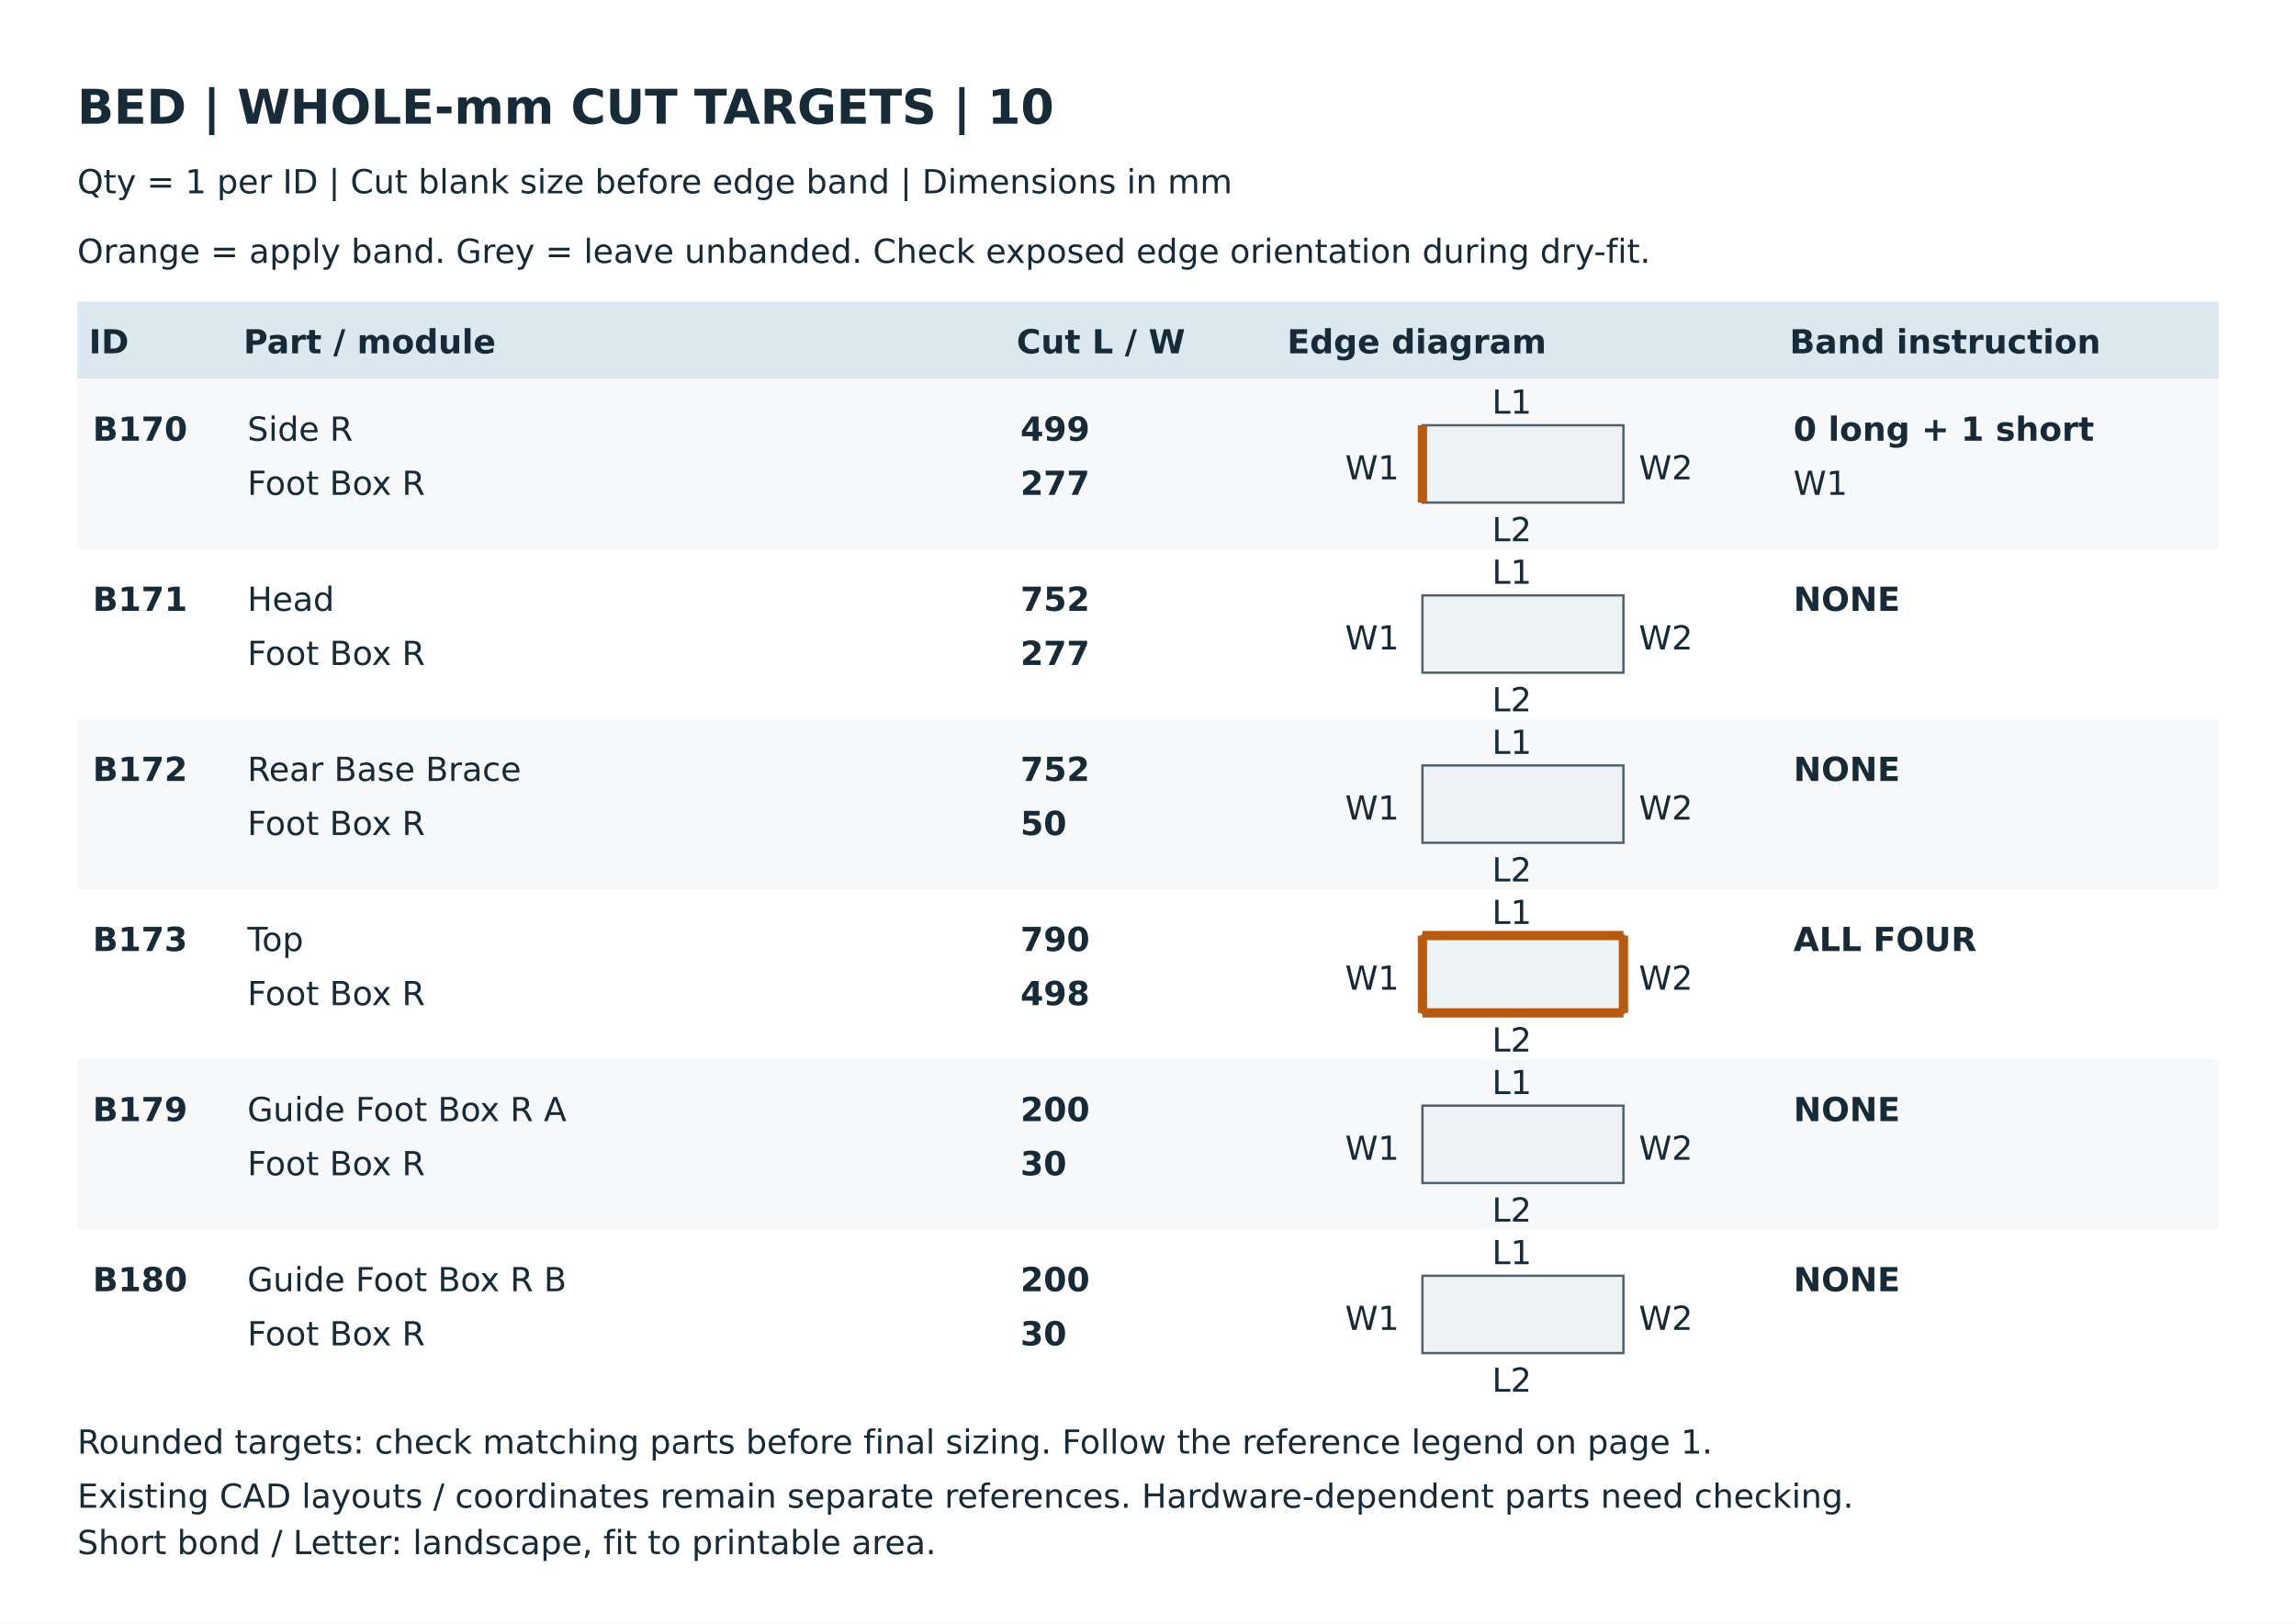
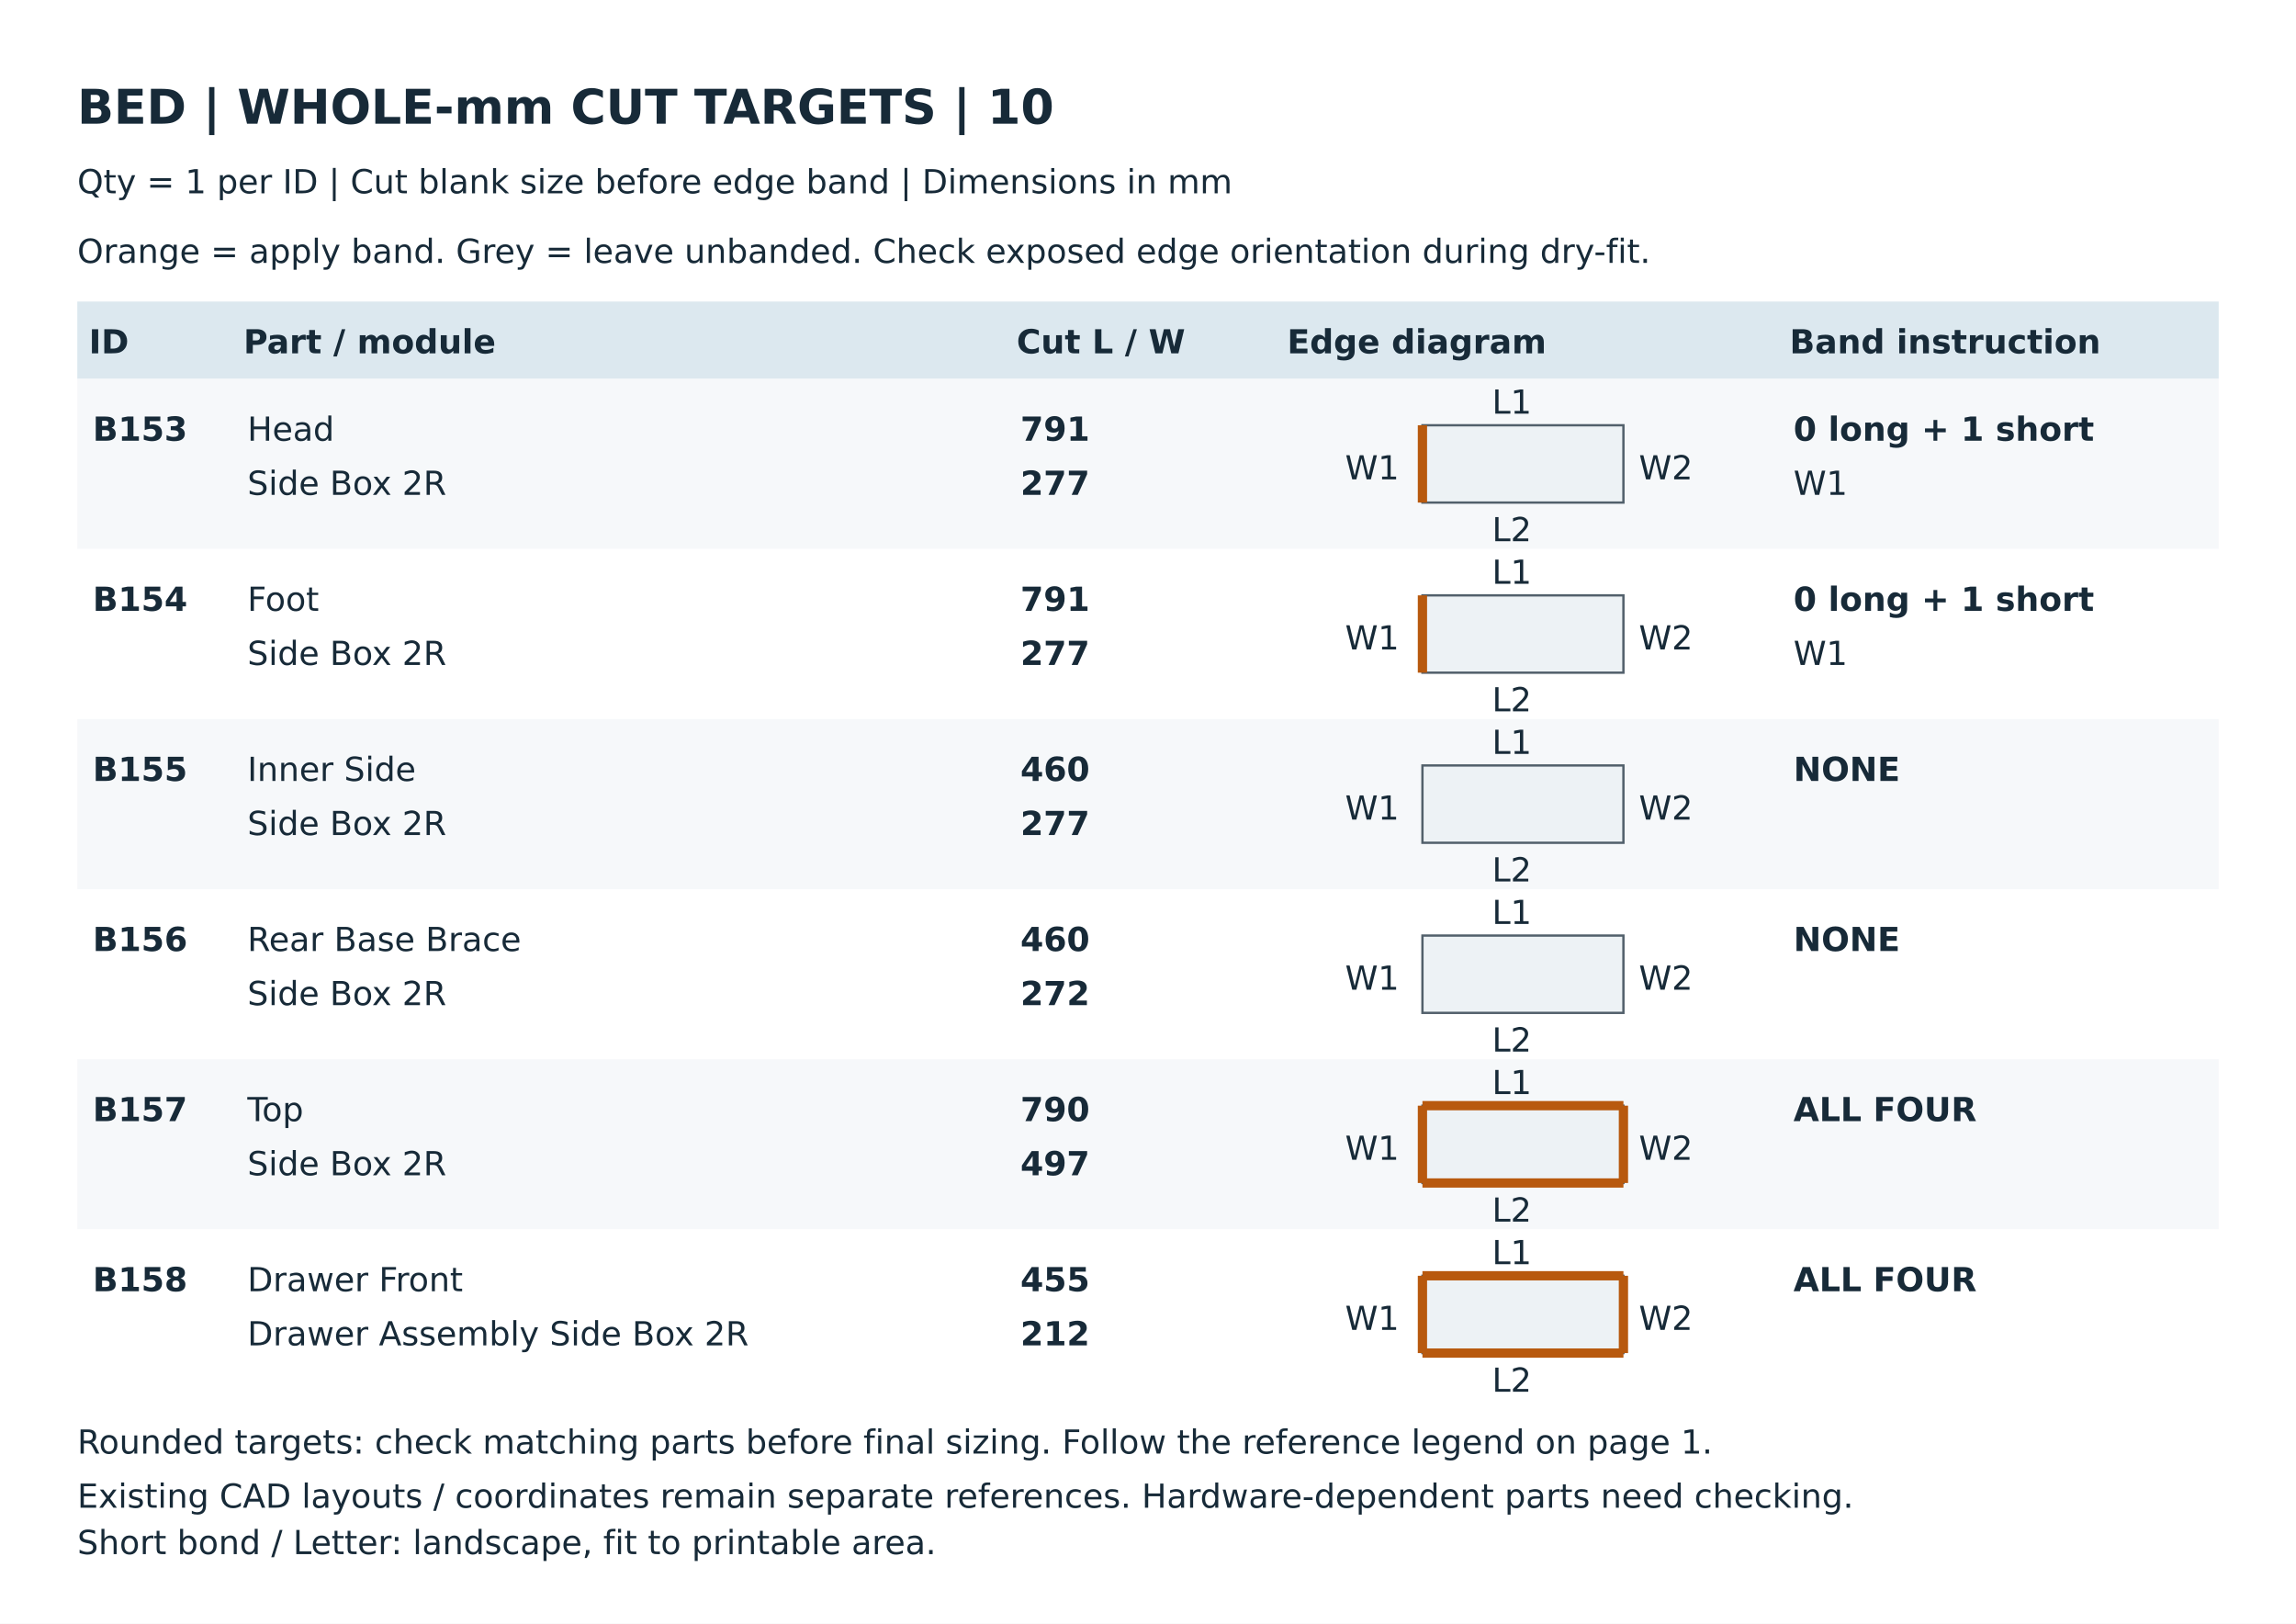
<svg xmlns="http://www.w3.org/2000/svg" width="297mm" height="210mm" viewBox="0 0 297 210">
  <rect width="297" height="210" fill="white" />
  <style>text {font-family:DejaVu Sans,sans-serif;fill:#172a38}</style>
  <text x="10" y="16" font-size="6.2" font-weight="bold">BED | WHOLE-mm CUT TARGETS | 10</text>
  <text x="10" y="25" font-size="4.3">Qty = 1 per ID | Cut blank size before edge band | Dimensions in mm</text>
  <text x="10" y="201" font-size="4.3">Short bond / Letter: landscape, fit to printable area.</text>
  <text x="10" y="34" font-size="4.3">Orange = apply band. Grey = leave unbanded. Check exposed edge orientation during dry-fit.</text>
  <rect x="10" y="39" width="277" height="10" fill="#dce8ef" />
  <text x="11.5" y="45.7" font-size="4.3" font-weight="bold">ID</text>
  <text x="31.5" y="45.7" font-size="4.3" font-weight="bold">Part / module</text>
  <text x="131.5" y="45.7" font-size="4.3" font-weight="bold">Cut L / W</text>
  <text x="166.5" y="45.7" font-size="4.3" font-weight="bold">Edge diagram</text>
  <text x="231.5" y="45.7" font-size="4.3" font-weight="bold">Band instruction</text>
  <rect x="10" y="49" width="277" height="22" fill="#f6f8fa" />
-   <text x="12" y="57" font-size="4.3" font-weight="bold">B170</text>
-   <text x="32" y="57" font-size="4.3">Side R</text>
-   <text x="32" y="64" font-size="4.3">Foot Box R</text>
-   <text x="132" y="57" font-size="4.3" font-weight="bold">499</text>
+   <text x="12" y="57" font-size="4.3" font-weight="bold">B153</text>
+   <text x="32" y="57" font-size="4.3">Head</text>
+   <text x="32" y="64" font-size="4.3">Side Box 2R</text>
+   <text x="132" y="57" font-size="4.3" font-weight="bold">791</text>
  <text x="132" y="64" font-size="4.3" font-weight="bold">277</text>
  <rect x="184" y="55" width="26" height="10" fill="#edf2f5" stroke="#52606b" stroke-width=".3" />
  <path d="M184 55 L184 65" stroke="#b8590e" stroke-width="1.2" />
  <text x="193" y="53.5" font-size="4.3">L1</text>
  <text x="193" y="70" font-size="4.3">L2</text>
  <text x="174" y="62" font-size="4.3">W1</text>
  <text x="212" y="62" font-size="4.3">W2</text>
  <text x="232" y="57" font-size="4.3" font-weight="bold">0 long + 1 short</text>
  <text x="232" y="64" font-size="4.3">W1</text>
  <rect x="10" y="71" width="277" height="22" fill="white" />
-   <text x="12" y="79" font-size="4.3" font-weight="bold">B171</text>
-   <text x="32" y="79" font-size="4.3">Head</text>
-   <text x="32" y="86" font-size="4.3">Foot Box R</text>
-   <text x="132" y="79" font-size="4.3" font-weight="bold">752</text>
+   <text x="12" y="79" font-size="4.3" font-weight="bold">B154</text>
+   <text x="32" y="79" font-size="4.3">Foot</text>
+   <text x="32" y="86" font-size="4.3">Side Box 2R</text>
+   <text x="132" y="79" font-size="4.3" font-weight="bold">791</text>
  <text x="132" y="86" font-size="4.3" font-weight="bold">277</text>
  <rect x="184" y="77" width="26" height="10" fill="#edf2f5" stroke="#52606b" stroke-width=".3" />
+   <path d="M184 77 L184 87" stroke="#b8590e" stroke-width="1.2" />
  <text x="193" y="75.5" font-size="4.3">L1</text>
  <text x="193" y="92" font-size="4.3">L2</text>
  <text x="174" y="84" font-size="4.3">W1</text>
  <text x="212" y="84" font-size="4.3">W2</text>
-   <text x="232" y="79" font-size="4.3" font-weight="bold">NONE</text>
-   <text x="232" y="86" font-size="4.3" />
+   <text x="232" y="79" font-size="4.3" font-weight="bold">0 long + 1 short</text>
+   <text x="232" y="86" font-size="4.3">W1</text>
  <rect x="10" y="93" width="277" height="22" fill="#f6f8fa" />
-   <text x="12" y="101" font-size="4.3" font-weight="bold">B172</text>
-   <text x="32" y="101" font-size="4.3">Rear Base Brace</text>
-   <text x="32" y="108" font-size="4.3">Foot Box R</text>
-   <text x="132" y="101" font-size="4.3" font-weight="bold">752</text>
-   <text x="132" y="108" font-size="4.3" font-weight="bold">50</text>
+   <text x="12" y="101" font-size="4.3" font-weight="bold">B155</text>
+   <text x="32" y="101" font-size="4.3">Inner Side</text>
+   <text x="32" y="108" font-size="4.3">Side Box 2R</text>
+   <text x="132" y="101" font-size="4.3" font-weight="bold">460</text>
+   <text x="132" y="108" font-size="4.3" font-weight="bold">277</text>
  <rect x="184" y="99" width="26" height="10" fill="#edf2f5" stroke="#52606b" stroke-width=".3" />
  <text x="193" y="97.5" font-size="4.3">L1</text>
  <text x="193" y="114" font-size="4.3">L2</text>
  <text x="174" y="106" font-size="4.3">W1</text>
  <text x="212" y="106" font-size="4.3">W2</text>
  <text x="232" y="101" font-size="4.3" font-weight="bold">NONE</text>
  <text x="232" y="108" font-size="4.3" />
  <rect x="10" y="115" width="277" height="22" fill="white" />
-   <text x="12" y="123" font-size="4.3" font-weight="bold">B173</text>
-   <text x="32" y="123" font-size="4.3">Top</text>
-   <text x="32" y="130" font-size="4.3">Foot Box R</text>
-   <text x="132" y="123" font-size="4.3" font-weight="bold">790</text>
-   <text x="132" y="130" font-size="4.3" font-weight="bold">498</text>
+   <text x="12" y="123" font-size="4.3" font-weight="bold">B156</text>
+   <text x="32" y="123" font-size="4.3">Rear Base Brace</text>
+   <text x="32" y="130" font-size="4.3">Side Box 2R</text>
+   <text x="132" y="123" font-size="4.3" font-weight="bold">460</text>
+   <text x="132" y="130" font-size="4.3" font-weight="bold">272</text>
  <rect x="184" y="121" width="26" height="10" fill="#edf2f5" stroke="#52606b" stroke-width=".3" />
-   <path d="M184 121 L210 121" stroke="#b8590e" stroke-width="1.2" />
-   <path d="M184 131 L210 131" stroke="#b8590e" stroke-width="1.2" />
-   <path d="M184 121 L184 131" stroke="#b8590e" stroke-width="1.2" />
-   <path d="M210 121 L210 131" stroke="#b8590e" stroke-width="1.2" />
  <text x="193" y="119.5" font-size="4.3">L1</text>
  <text x="193" y="136" font-size="4.3">L2</text>
  <text x="174" y="128" font-size="4.3">W1</text>
  <text x="212" y="128" font-size="4.3">W2</text>
-   <text x="232" y="123" font-size="4.3" font-weight="bold">ALL FOUR</text>
+   <text x="232" y="123" font-size="4.3" font-weight="bold">NONE</text>
+   <text x="232" y="130" font-size="4.3" />
  <rect x="10" y="137" width="277" height="22" fill="#f6f8fa" />
-   <text x="12" y="145" font-size="4.3" font-weight="bold">B179</text>
-   <text x="32" y="145" font-size="4.3">Guide Foot Box R A</text>
-   <text x="32" y="152" font-size="4.3">Foot Box R</text>
-   <text x="132" y="145" font-size="4.3" font-weight="bold">200</text>
-   <text x="132" y="152" font-size="4.3" font-weight="bold">30</text>
+   <text x="12" y="145" font-size="4.3" font-weight="bold">B157</text>
+   <text x="32" y="145" font-size="4.3">Top</text>
+   <text x="32" y="152" font-size="4.3">Side Box 2R</text>
+   <text x="132" y="145" font-size="4.3" font-weight="bold">790</text>
+   <text x="132" y="152" font-size="4.3" font-weight="bold">497</text>
  <rect x="184" y="143" width="26" height="10" fill="#edf2f5" stroke="#52606b" stroke-width=".3" />
+   <path d="M184 143 L210 143" stroke="#b8590e" stroke-width="1.2" />
+   <path d="M184 153 L210 153" stroke="#b8590e" stroke-width="1.2" />
+   <path d="M184 143 L184 153" stroke="#b8590e" stroke-width="1.2" />
+   <path d="M210 143 L210 153" stroke="#b8590e" stroke-width="1.2" />
  <text x="193" y="141.5" font-size="4.3">L1</text>
  <text x="193" y="158" font-size="4.3">L2</text>
  <text x="174" y="150" font-size="4.3">W1</text>
  <text x="212" y="150" font-size="4.3">W2</text>
-   <text x="232" y="145" font-size="4.3" font-weight="bold">NONE</text>
-   <text x="232" y="152" font-size="4.3" />
+   <text x="232" y="145" font-size="4.3" font-weight="bold">ALL FOUR</text>
  <rect x="10" y="159" width="277" height="22" fill="white" />
-   <text x="12" y="167" font-size="4.3" font-weight="bold">B180</text>
-   <text x="32" y="167" font-size="4.3">Guide Foot Box R B</text>
-   <text x="32" y="174" font-size="4.3">Foot Box R</text>
-   <text x="132" y="167" font-size="4.3" font-weight="bold">200</text>
-   <text x="132" y="174" font-size="4.3" font-weight="bold">30</text>
+   <text x="12" y="167" font-size="4.3" font-weight="bold">B158</text>
+   <text x="32" y="167" font-size="4.3">Drawer Front</text>
+   <text x="32" y="174" font-size="4.3">Drawer Assembly Side Box 2R</text>
+   <text x="132" y="167" font-size="4.3" font-weight="bold">455</text>
+   <text x="132" y="174" font-size="4.3" font-weight="bold">212</text>
  <rect x="184" y="165" width="26" height="10" fill="#edf2f5" stroke="#52606b" stroke-width=".3" />
+   <path d="M184 165 L210 165" stroke="#b8590e" stroke-width="1.2" />
+   <path d="M184 175 L210 175" stroke="#b8590e" stroke-width="1.2" />
+   <path d="M184 165 L184 175" stroke="#b8590e" stroke-width="1.2" />
+   <path d="M210 165 L210 175" stroke="#b8590e" stroke-width="1.2" />
  <text x="193" y="163.5" font-size="4.3">L1</text>
  <text x="193" y="180" font-size="4.3">L2</text>
  <text x="174" y="172" font-size="4.3">W1</text>
  <text x="212" y="172" font-size="4.3">W2</text>
-   <text x="232" y="167" font-size="4.3" font-weight="bold">NONE</text>
-   <text x="232" y="174" font-size="4.3" />
+   <text x="232" y="167" font-size="4.3" font-weight="bold">ALL FOUR</text>
  <text x="10" y="188" font-size="4.3">Rounded targets: check matching parts before final sizing. Follow the reference legend on page 1.</text>
  <text x="10" y="195" font-size="4.3">Existing CAD layouts / coordinates remain separate references. Hardware-dependent parts need checking.</text>
</svg>
